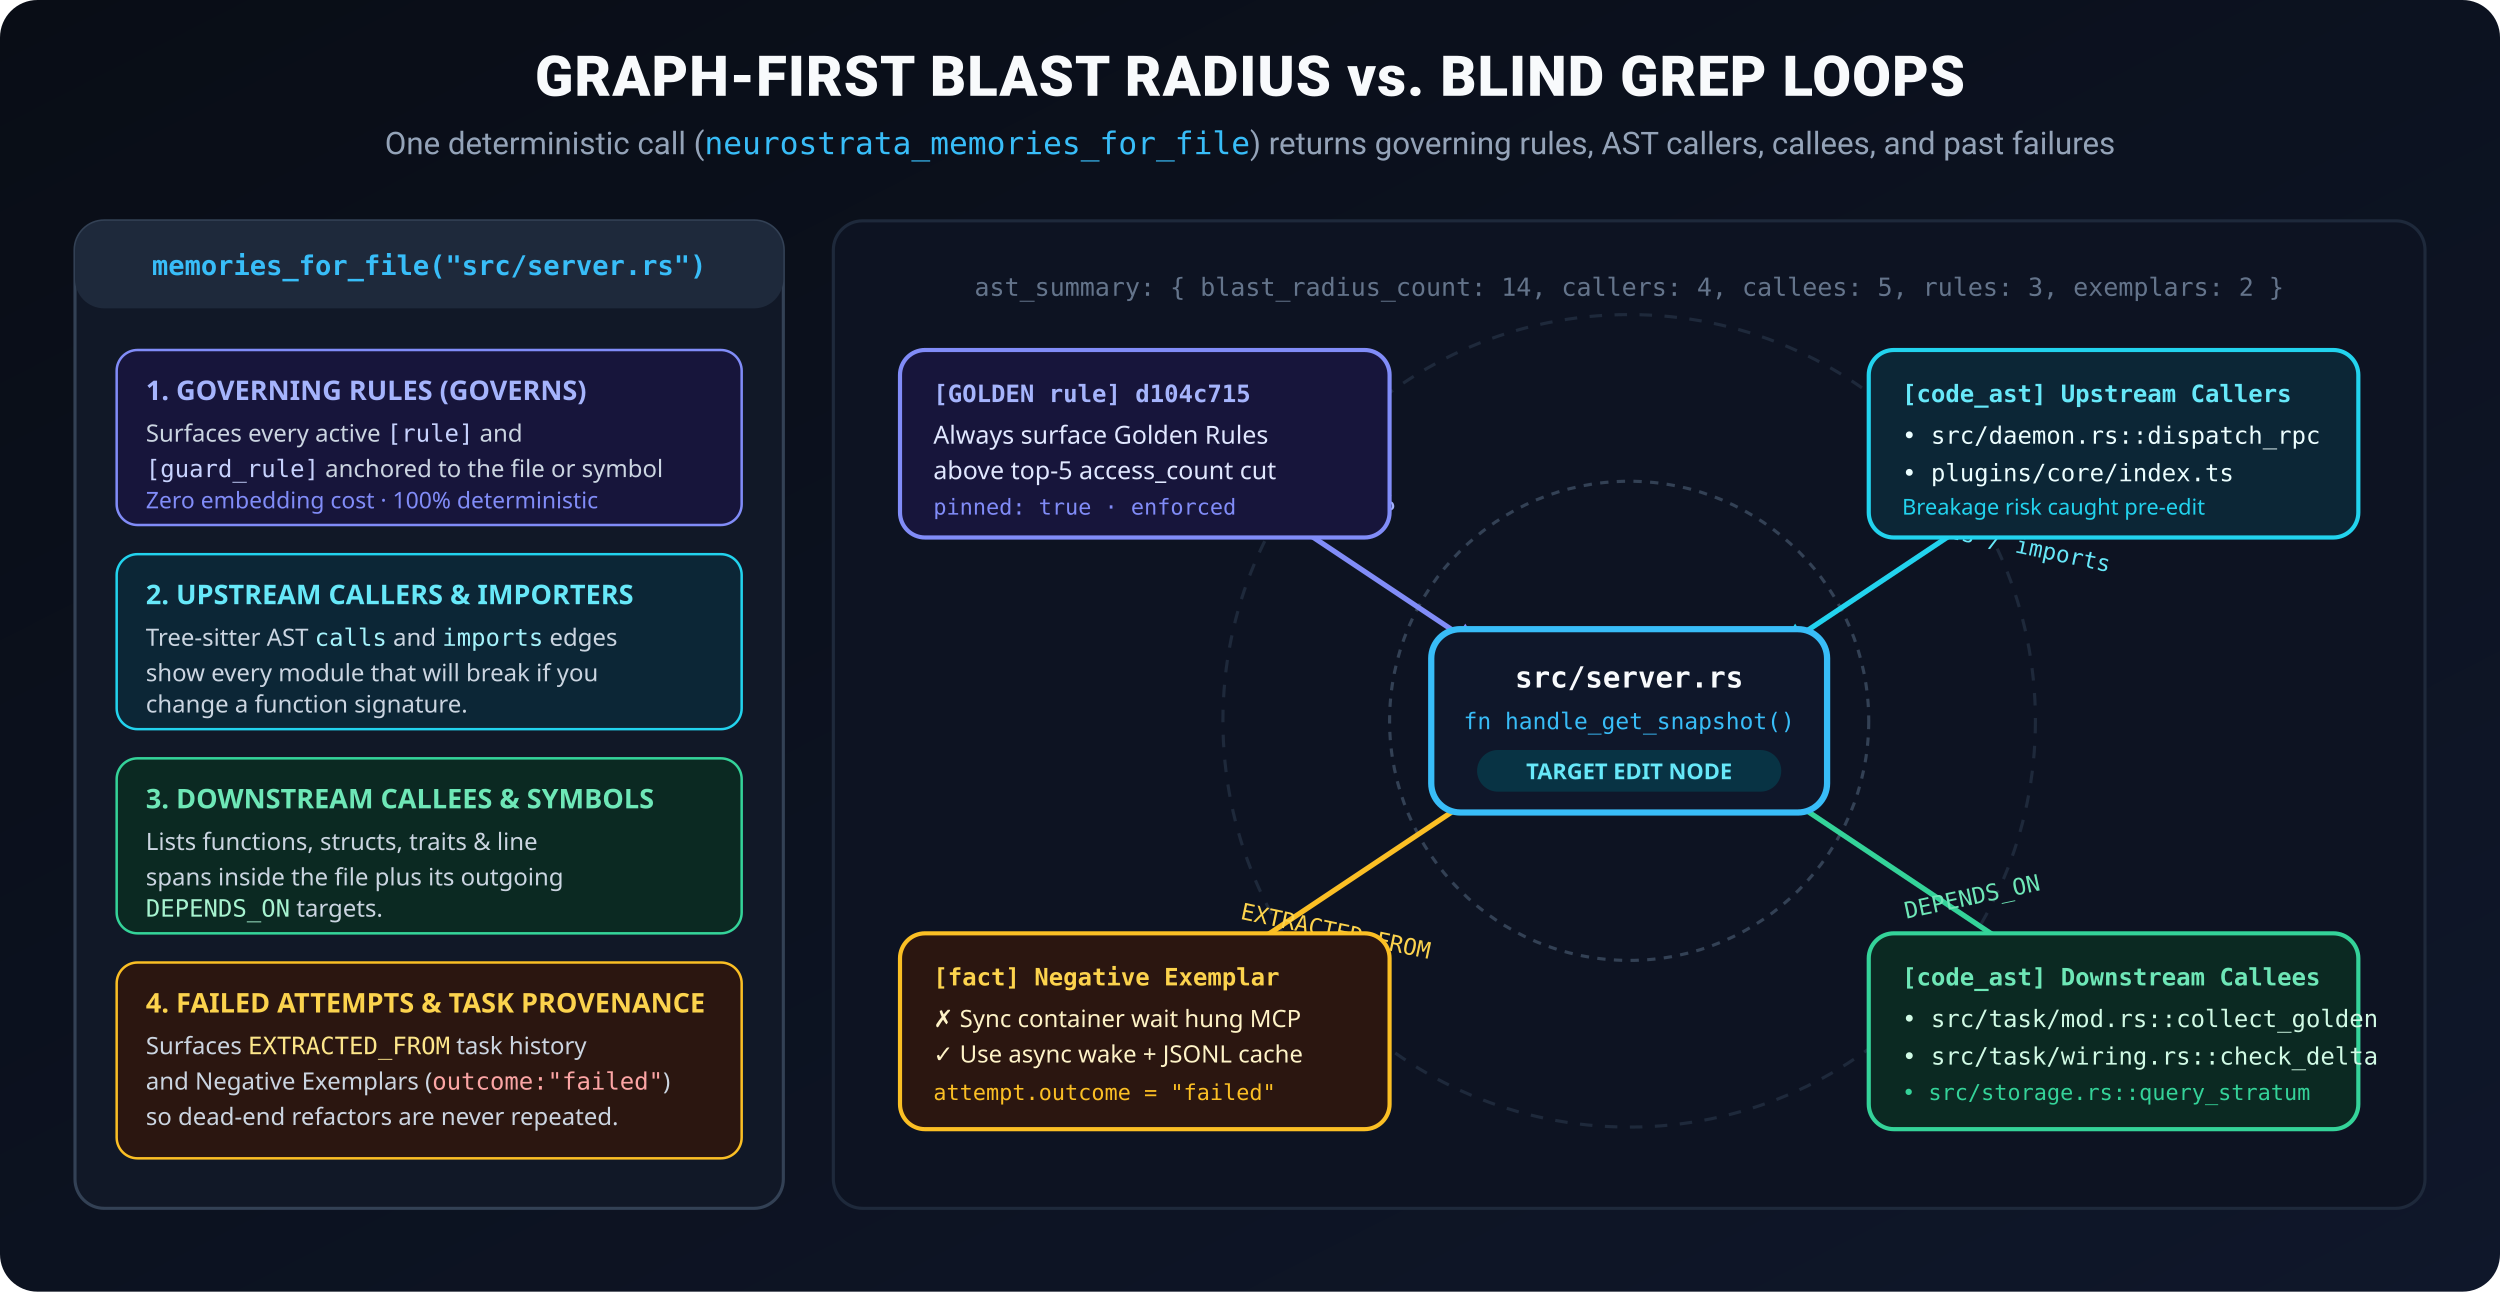
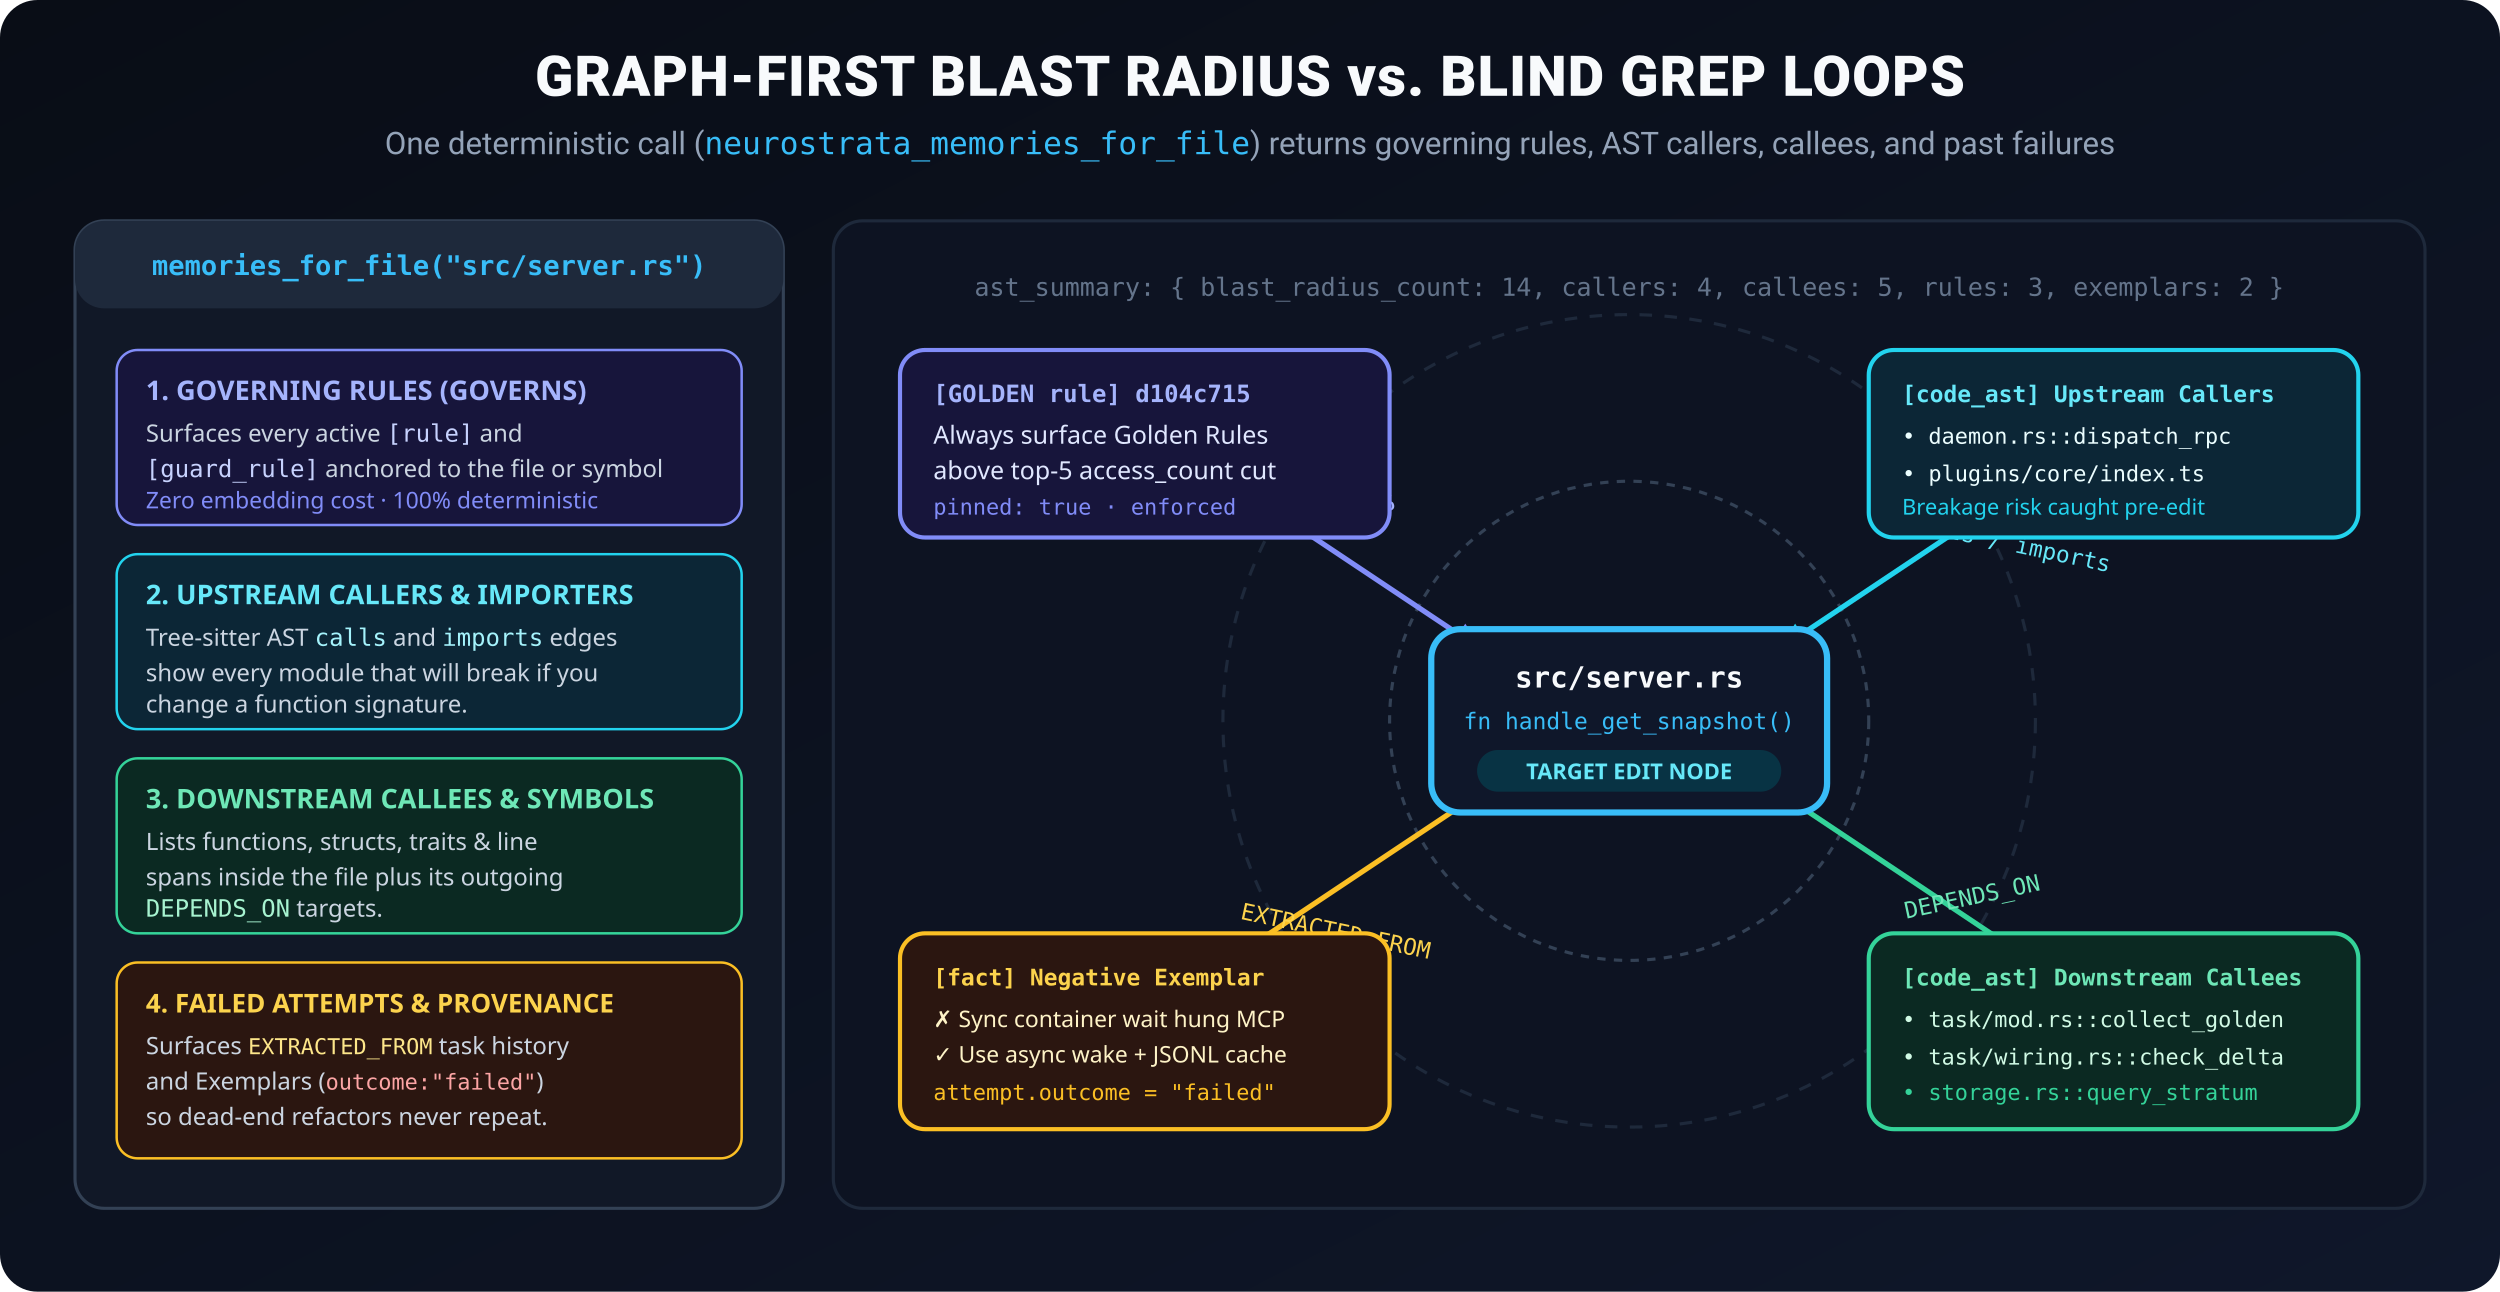
<svg xmlns="http://www.w3.org/2000/svg" viewBox="0 0 1200 620" width="100%" height="100%">
  <defs>
    <linearGradient id="bg4" x1="0%" y1="0%" x2="100%" y2="100%">
      <stop offset="0%" stop-color="#090d16" />
      <stop offset="100%" stop-color="#0f172a" />
    </linearGradient>
    <marker id="edgeViolet" viewBox="0 0 10 10" refX="8" refY="5" markerWidth="6" markerHeight="6" orient="auto">
      <path d="M 0 1 L 9 5 L 0 9 z" fill="#818cf8" />
    </marker>
    <marker id="edgeCyan" viewBox="0 0 10 10" refX="8" refY="5" markerWidth="6" markerHeight="6" orient="auto">
      <path d="M 0 1 L 9 5 L 0 9 z" fill="#22d3ee" />
    </marker>
    <marker id="edgeEmerald" viewBox="0 0 10 10" refX="8" refY="5" markerWidth="6" markerHeight="6" orient="auto">
      <path d="M 0 1 L 9 5 L 0 9 z" fill="#34d399" />
    </marker>
    <marker id="edgeAmber" viewBox="0 0 10 10" refX="8" refY="5" markerWidth="6" markerHeight="6" orient="auto">
      <path d="M 0 1 L 9 5 L 0 9 z" fill="#fbbf24" />
    </marker>
  </defs>
  <rect width="1200" height="620" rx="18" fill="url(#bg4)" />
  <text x="600" y="46" text-anchor="middle" font-family="system-ui, -apple-system, 'Segoe UI', Roboto, sans-serif" font-size="27" font-weight="800" fill="#f8fafc" letter-spacing="0.5">
    GRAPH-FIRST BLAST RADIUS vs. BLIND GREP LOOPS
  </text>
  <text x="600" y="74" text-anchor="middle" font-family="system-ui, -apple-system, 'Segoe UI', Roboto, sans-serif" font-size="15" fill="#94a3b8">
    One deterministic call (<tspan font-family="monospace" fill="#38bdf8">neurostrata_memories_for_file</tspan>) returns governing rules, AST callers, callees, and past failures
  </text>
  <g transform="translate(36, 106)">
    <rect width="340" height="474" rx="14" fill="#111827" stroke="#334155" stroke-width="1.5" />
    <rect width="340" height="42" rx="14" fill="#1e293b" />
    <text x="170" y="26" text-anchor="middle" font-family="monospace" font-size="13" font-weight="700" fill="#38bdf8">
      memories_for_file("src/server.rs")
    </text>
    <g transform="translate(20, 62)">
      <rect width="300" height="84" rx="10" fill="#17153b" stroke="#818cf8" stroke-width="1.2" />
      <text x="14" y="24" font-family="system-ui, sans-serif" font-size="13" font-weight="800" fill="#a5b4fc">1. GOVERNING RULES (GOVERNS)</text>
      <text x="14" y="44" font-family="system-ui, sans-serif" font-size="11.5" fill="#cbd5e1">Surfaces every active <tspan font-family="monospace" fill="#c7d2fe">[rule]</tspan> and</text>
      <text x="14" y="61" font-family="system-ui, sans-serif" font-size="11.5" fill="#cbd5e1">
        <tspan font-family="monospace" fill="#c7d2fe">[guard_rule]</tspan> anchored to the file or symbol</text>
      <text x="14" y="76" font-family="system-ui, sans-serif" font-size="11" fill="#818cf8">Zero embedding cost · 100% deterministic</text>
    </g>
    <g transform="translate(20, 160)">
      <rect width="300" height="84" rx="10" fill="#0c2636" stroke="#22d3ee" stroke-width="1.2" />
      <text x="14" y="24" font-family="system-ui, sans-serif" font-size="13" font-weight="800" fill="#67e8f9">2. UPSTREAM CALLERS &amp; IMPORTERS</text>
      <text x="14" y="44" font-family="system-ui, sans-serif" font-size="11.5" fill="#cbd5e1">Tree-sitter AST <tspan font-family="monospace" fill="#a5f3fc">calls</tspan> and <tspan font-family="monospace" fill="#a5f3fc">imports</tspan> edges</text>
      <text x="14" y="61" font-family="system-ui, sans-serif" font-size="11.5" fill="#cbd5e1">show every module that will break if you</text>
      <text x="14" y="76" font-family="system-ui, sans-serif" font-size="11.5" fill="#cbd5e1">change a function signature.</text>
    </g>
    <g transform="translate(20, 258)">
      <rect width="300" height="84" rx="10" fill="#0b2922" stroke="#34d399" stroke-width="1.2" />
      <text x="14" y="24" font-family="system-ui, sans-serif" font-size="13" font-weight="800" fill="#6ee7b7">3. DOWNSTREAM CALLEES &amp; SYMBOLS</text>
      <text x="14" y="44" font-family="system-ui, sans-serif" font-size="11.5" fill="#cbd5e1">Lists functions, structs, traits &amp; line</text>
      <text x="14" y="61" font-family="system-ui, sans-serif" font-size="11.5" fill="#cbd5e1">spans inside the file plus its outgoing</text>
      <text x="14" y="76" font-family="system-ui, sans-serif" font-size="11.5" fill="#cbd5e1">
        <tspan font-family="monospace" fill="#a7f3d0">DEPENDS_ON</tspan> targets.</text>
    </g>
    <g transform="translate(20, 356)">
      <rect width="300" height="94" rx="10" fill="#2b1610" stroke="#fbbf24" stroke-width="1.2" />
-       <text x="14" y="24" font-family="system-ui, sans-serif" font-size="13" font-weight="800" fill="#fcd34d">4. FAILED ATTEMPTS &amp; TASK PROVENANCE</text>
-       <text x="14" y="44" font-family="system-ui, sans-serif" font-size="11.5" fill="#cbd5e1">Surfaces <tspan font-family="monospace" fill="#fde68a">EXTRACTED_FROM</tspan> task history</text>
-       <text x="14" y="61" font-family="system-ui, sans-serif" font-size="11.5" fill="#cbd5e1">and Negative Exemplars (<tspan font-family="monospace" fill="#fca5a5">outcome:"failed"</tspan>)</text>
-       <text x="14" y="78" font-family="system-ui, sans-serif" font-size="11.5" fill="#cbd5e1">so dead-end refactors are never repeated.</text>
+       <text x="14" y="24" font-family="system-ui, sans-serif" font-size="12.5" font-weight="800" fill="#fcd34d">4. FAILED ATTEMPTS &amp; PROVENANCE</text>
+       <text x="14" y="44" font-family="system-ui, sans-serif" font-size="11.5" fill="#cbd5e1">Surfaces <tspan font-family="monospace" font-size="10.5" fill="#fde68a">EXTRACTED_FROM</tspan> task history</text>
+       <text x="14" y="61" font-family="system-ui, sans-serif" font-size="11.5" fill="#cbd5e1">and Exemplars (<tspan font-family="monospace" font-size="10.5" fill="#fca5a5">outcome:"failed"</tspan>)</text>
+       <text x="14" y="78" font-family="system-ui, sans-serif" font-size="11.5" fill="#cbd5e1">so dead-end refactors never repeat.</text>
    </g>
  </g>
  <g transform="translate(400, 106)">
    <rect width="764" height="474" rx="14" fill="#0d1322" stroke="#1e293b" stroke-width="1.5" />
    <circle cx="382" cy="240" r="195" fill="none" stroke="#1e293b" stroke-width="1.5" stroke-dasharray="6,6" />
    <circle cx="382" cy="240" r="115" fill="none" stroke="#334155" stroke-width="1.5" stroke-dasharray="4,4" />
    <text x="382" y="36" text-anchor="middle" font-family="monospace" font-size="12" fill="#64748b">
      ast_summary: { blast_radius_count: 14, callers: 4, callees: 5, rules: 3, exemplars: 2 }
    </text>
    <line x1="175" y1="115" x2="310" y2="205" stroke="#818cf8" stroke-width="2.5" marker-end="url(#edgeViolet)" />
    <text x="225" y="148" font-family="monospace" font-size="11" fill="#a5b4fc" transform="rotate(-12, 225, 148)">GOVERNS</text>
    <line x1="590" y1="115" x2="455" y2="205" stroke="#22d3ee" stroke-width="2.5" marker-end="url(#edgeCyan)" />
    <text x="515" y="148" font-family="monospace" font-size="11" fill="#67e8f9" transform="rotate(12, 515, 148)">calls / imports</text>
    <line x1="455" y1="275" x2="590" y2="365" stroke="#34d399" stroke-width="2.5" marker-end="url(#edgeEmerald)" />
    <text x="515" y="335" font-family="monospace" font-size="11" fill="#6ee7b7" transform="rotate(-12, 515, 335)">DEPENDS_ON</text>
    <line x1="310" y1="275" x2="175" y2="365" stroke="#fbbf24" stroke-width="2.5" marker-end="url(#edgeAmber)" />
    <text x="195" y="335" font-family="monospace" font-size="11" fill="#fcd34d" transform="rotate(12, 195, 335)">EXTRACTED_FROM</text>
    <g transform="translate(287, 196)">
      <rect width="190" height="88" rx="14" fill="#0f172a" stroke="#38bdf8" stroke-width="3" />
      <text x="95" y="28" text-anchor="middle" font-family="monospace" font-size="14" font-weight="800" fill="#f8fafc">
        src/server.rs
      </text>
      <text x="95" y="48" text-anchor="middle" font-family="monospace" font-size="11" fill="#38bdf8">
        fn handle_get_snapshot()
      </text>
      <rect x="22" y="58" width="146" height="20" rx="10" fill="#083344" />
      <text x="95" y="72" text-anchor="middle" font-family="system-ui, sans-serif" font-size="10.5" font-weight="700" fill="#67e8f9">
        TARGET EDIT NODE
      </text>
    </g>
    <g transform="translate(32, 62)">
      <rect width="235" height="90" rx="12" fill="#17153b" stroke="#818cf8" stroke-width="2" />
      <text x="16" y="25" font-family="monospace" font-size="11.5" font-weight="700" fill="#a5b4fc">[GOLDEN rule] d104c715</text>
      <text x="16" y="45" font-family="system-ui, sans-serif" font-size="12" fill="#e0e7ff">Always surface Golden Rules</text>
      <text x="16" y="62" font-family="system-ui, sans-serif" font-size="12" fill="#e0e7ff">above top-5 access_count cut</text>
      <text x="16" y="79" font-family="monospace" font-size="10.5" fill="#818cf8">pinned: true · enforced</text>
    </g>
    <g transform="translate(497, 62)">
      <rect width="235" height="90" rx="12" fill="#0c2636" stroke="#22d3ee" stroke-width="2" />
-       <text x="16" y="25" font-family="monospace" font-size="11.5" font-weight="700" fill="#67e8f9">[code_ast] Upstream Callers</text>
-       <text x="16" y="45" font-family="monospace" font-size="11.5" fill="#ecfeff">• src/daemon.rs::dispatch_rpc</text>
-       <text x="16" y="63" font-family="monospace" font-size="11.5" fill="#ecfeff">• plugins/core/index.ts</text>
+       <text x="16" y="25" font-family="monospace" font-size="11" font-weight="700" fill="#67e8f9">[code_ast] Upstream Callers</text>
+       <text x="16" y="45" font-family="monospace" font-size="10.5" fill="#ecfeff">• daemon.rs::dispatch_rpc</text>
+       <text x="16" y="63" font-family="monospace" font-size="10.5" fill="#ecfeff">• plugins/core/index.ts</text>
      <text x="16" y="79" font-family="system-ui, sans-serif" font-size="10.5" fill="#22d3ee">Breakage risk caught pre-edit</text>
    </g>
    <g transform="translate(32, 342)">
      <rect width="235" height="94" rx="12" fill="#2b1610" stroke="#fbbf24" stroke-width="2" />
-       <text x="16" y="25" font-family="monospace" font-size="11.5" font-weight="700" fill="#fcd34d">[fact] Negative Exemplar</text>
-       <text x="16" y="45" font-family="system-ui, sans-serif" font-size="11.5" fill="#fef3c7">✗ Sync container wait hung MCP</text>
-       <text x="16" y="62" font-family="system-ui, sans-serif" font-size="11.5" fill="#fef3c7">✓ Use async wake + JSONL cache</text>
+       <text x="16" y="25" font-family="monospace" font-size="11" font-weight="700" fill="#fcd34d">[fact] Negative Exemplar</text>
+       <text x="16" y="45" font-family="system-ui, sans-serif" font-size="11" fill="#fef3c7">✗ Sync container wait hung MCP</text>
+       <text x="16" y="62" font-family="system-ui, sans-serif" font-size="11" fill="#fef3c7">✓ Use async wake + JSONL cache</text>
      <text x="16" y="80" font-family="monospace" font-size="10.5" fill="#fbbf24">attempt.outcome = "failed"</text>
    </g>
    <g transform="translate(497, 342)">
      <rect width="235" height="94" rx="12" fill="#0b2922" stroke="#34d399" stroke-width="2" />
-       <text x="16" y="25" font-family="monospace" font-size="11.5" font-weight="700" fill="#6ee7b7">[code_ast] Downstream Callees</text>
-       <text x="16" y="45" font-family="monospace" font-size="11.5" fill="#d1fae5">• src/task/mod.rs::collect_golden</text>
-       <text x="16" y="63" font-family="monospace" font-size="11.5" fill="#d1fae5">• src/task/wiring.rs::check_delta</text>
-       <text x="16" y="80" font-family="monospace" font-size="10.5" fill="#34d399">• src/storage.rs::query_stratum</text>
+       <text x="16" y="25" font-family="monospace" font-size="11" font-weight="700" fill="#6ee7b7">[code_ast] Downstream Callees</text>
+       <text x="16" y="45" font-family="monospace" font-size="10.5" fill="#d1fae5">• task/mod.rs::collect_golden</text>
+       <text x="16" y="63" font-family="monospace" font-size="10.5" fill="#d1fae5">• task/wiring.rs::check_delta</text>
+       <text x="16" y="80" font-family="monospace" font-size="10.5" fill="#34d399">• storage.rs::query_stratum</text>
    </g>
  </g>
</svg>
